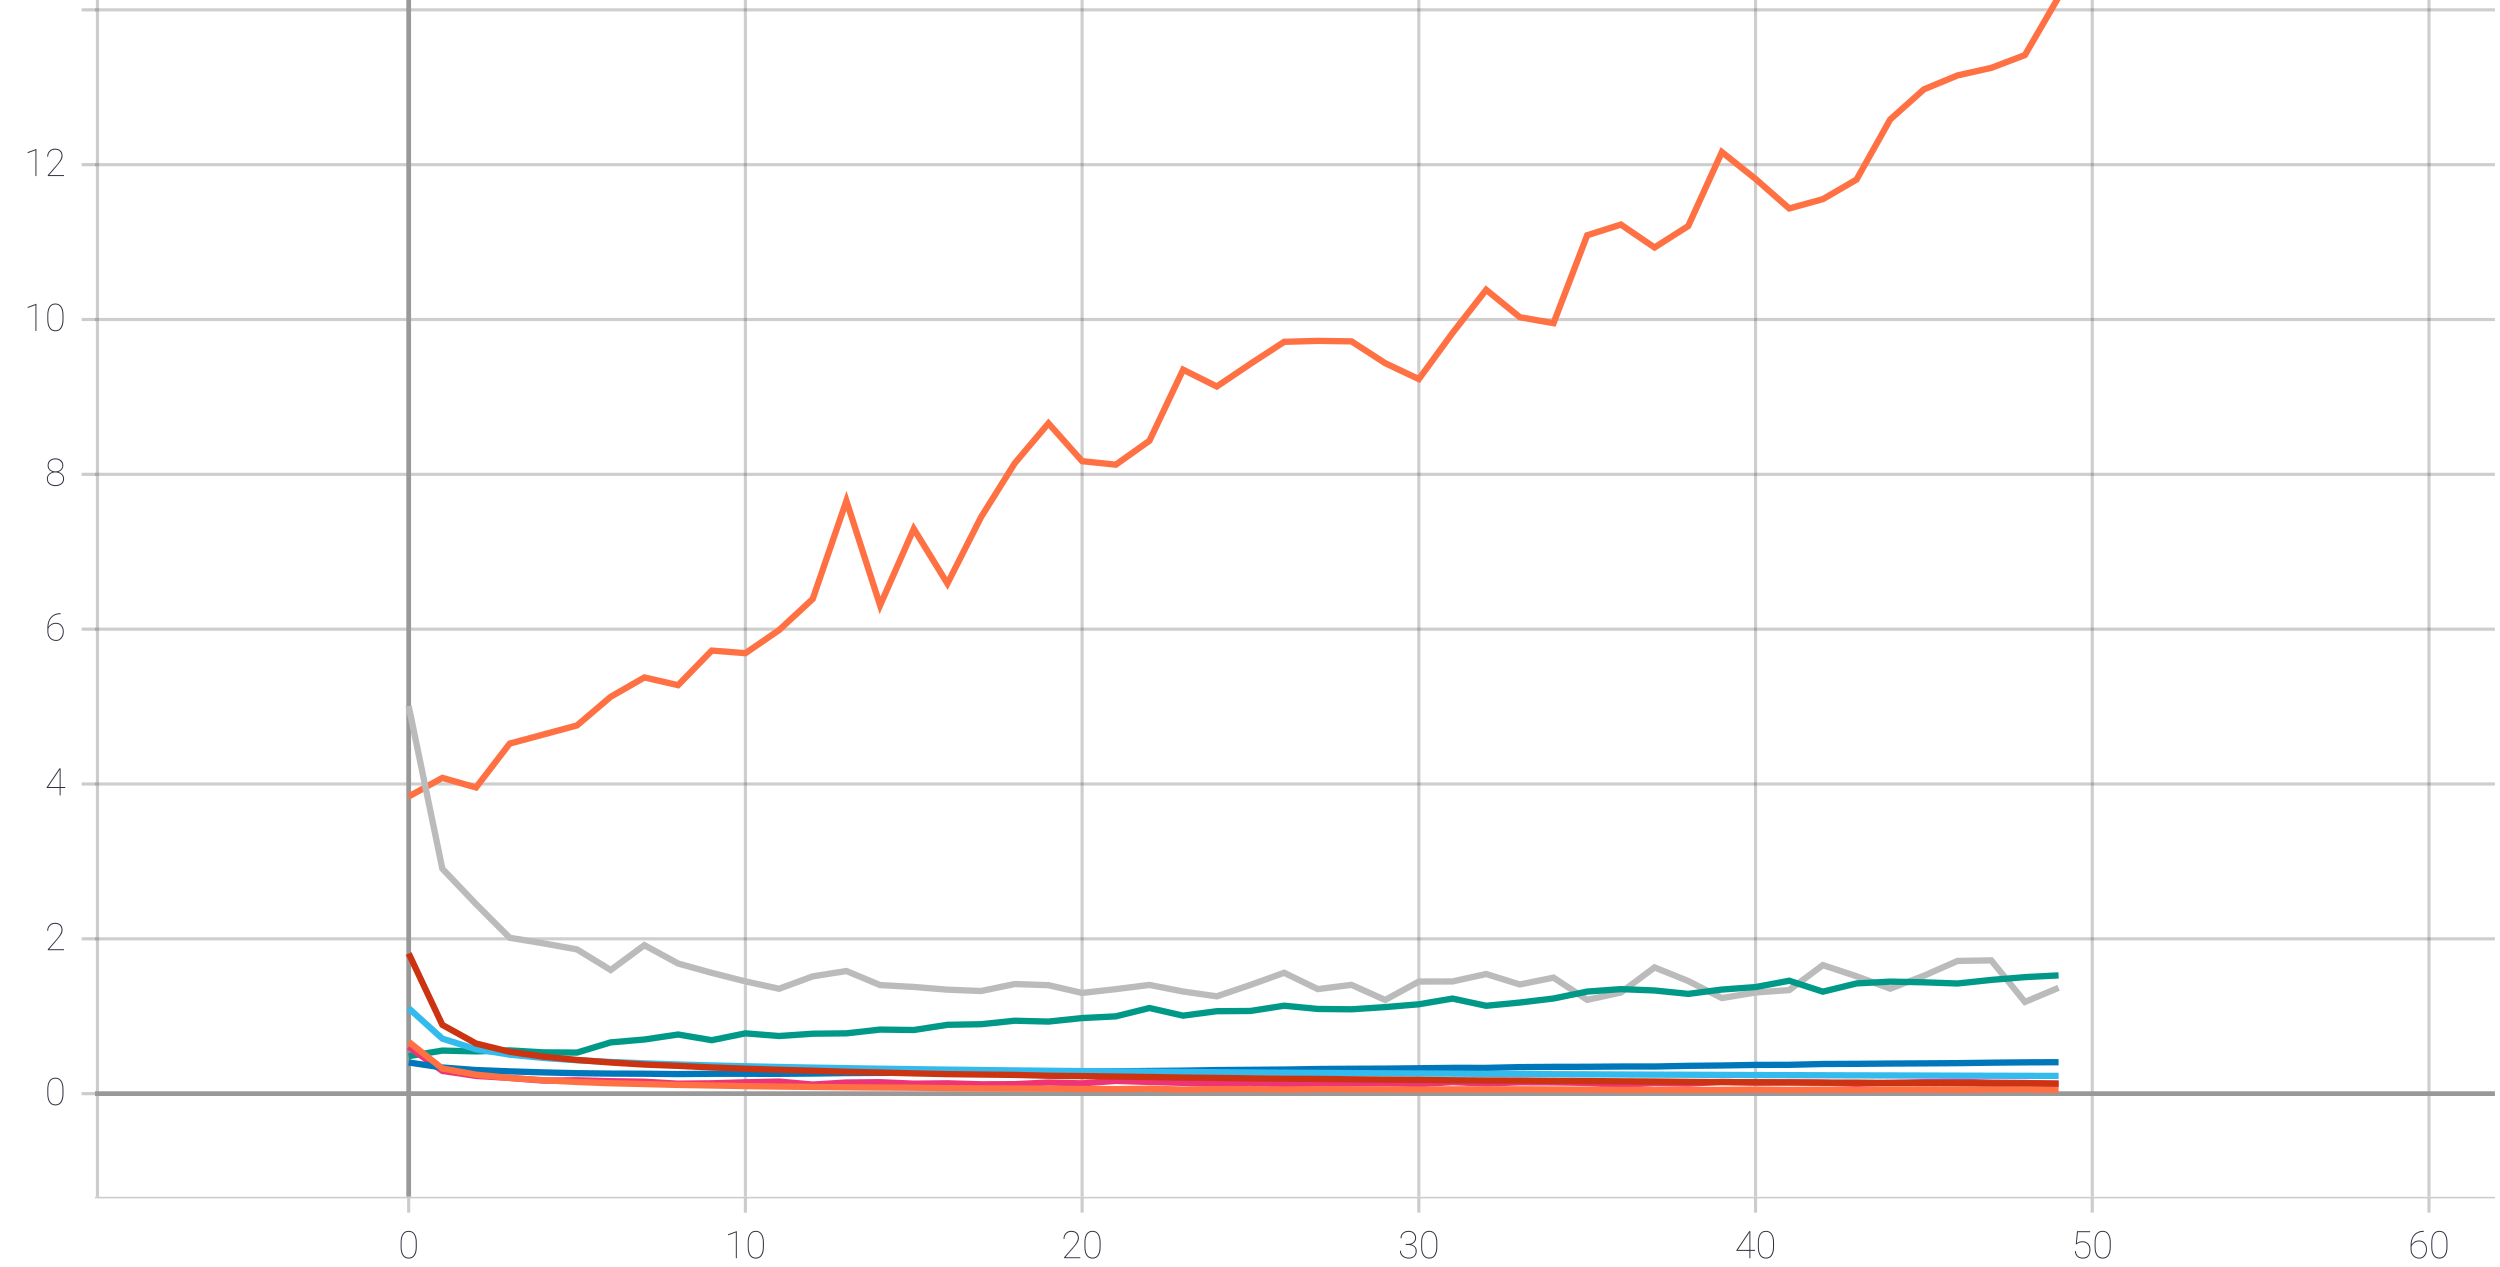
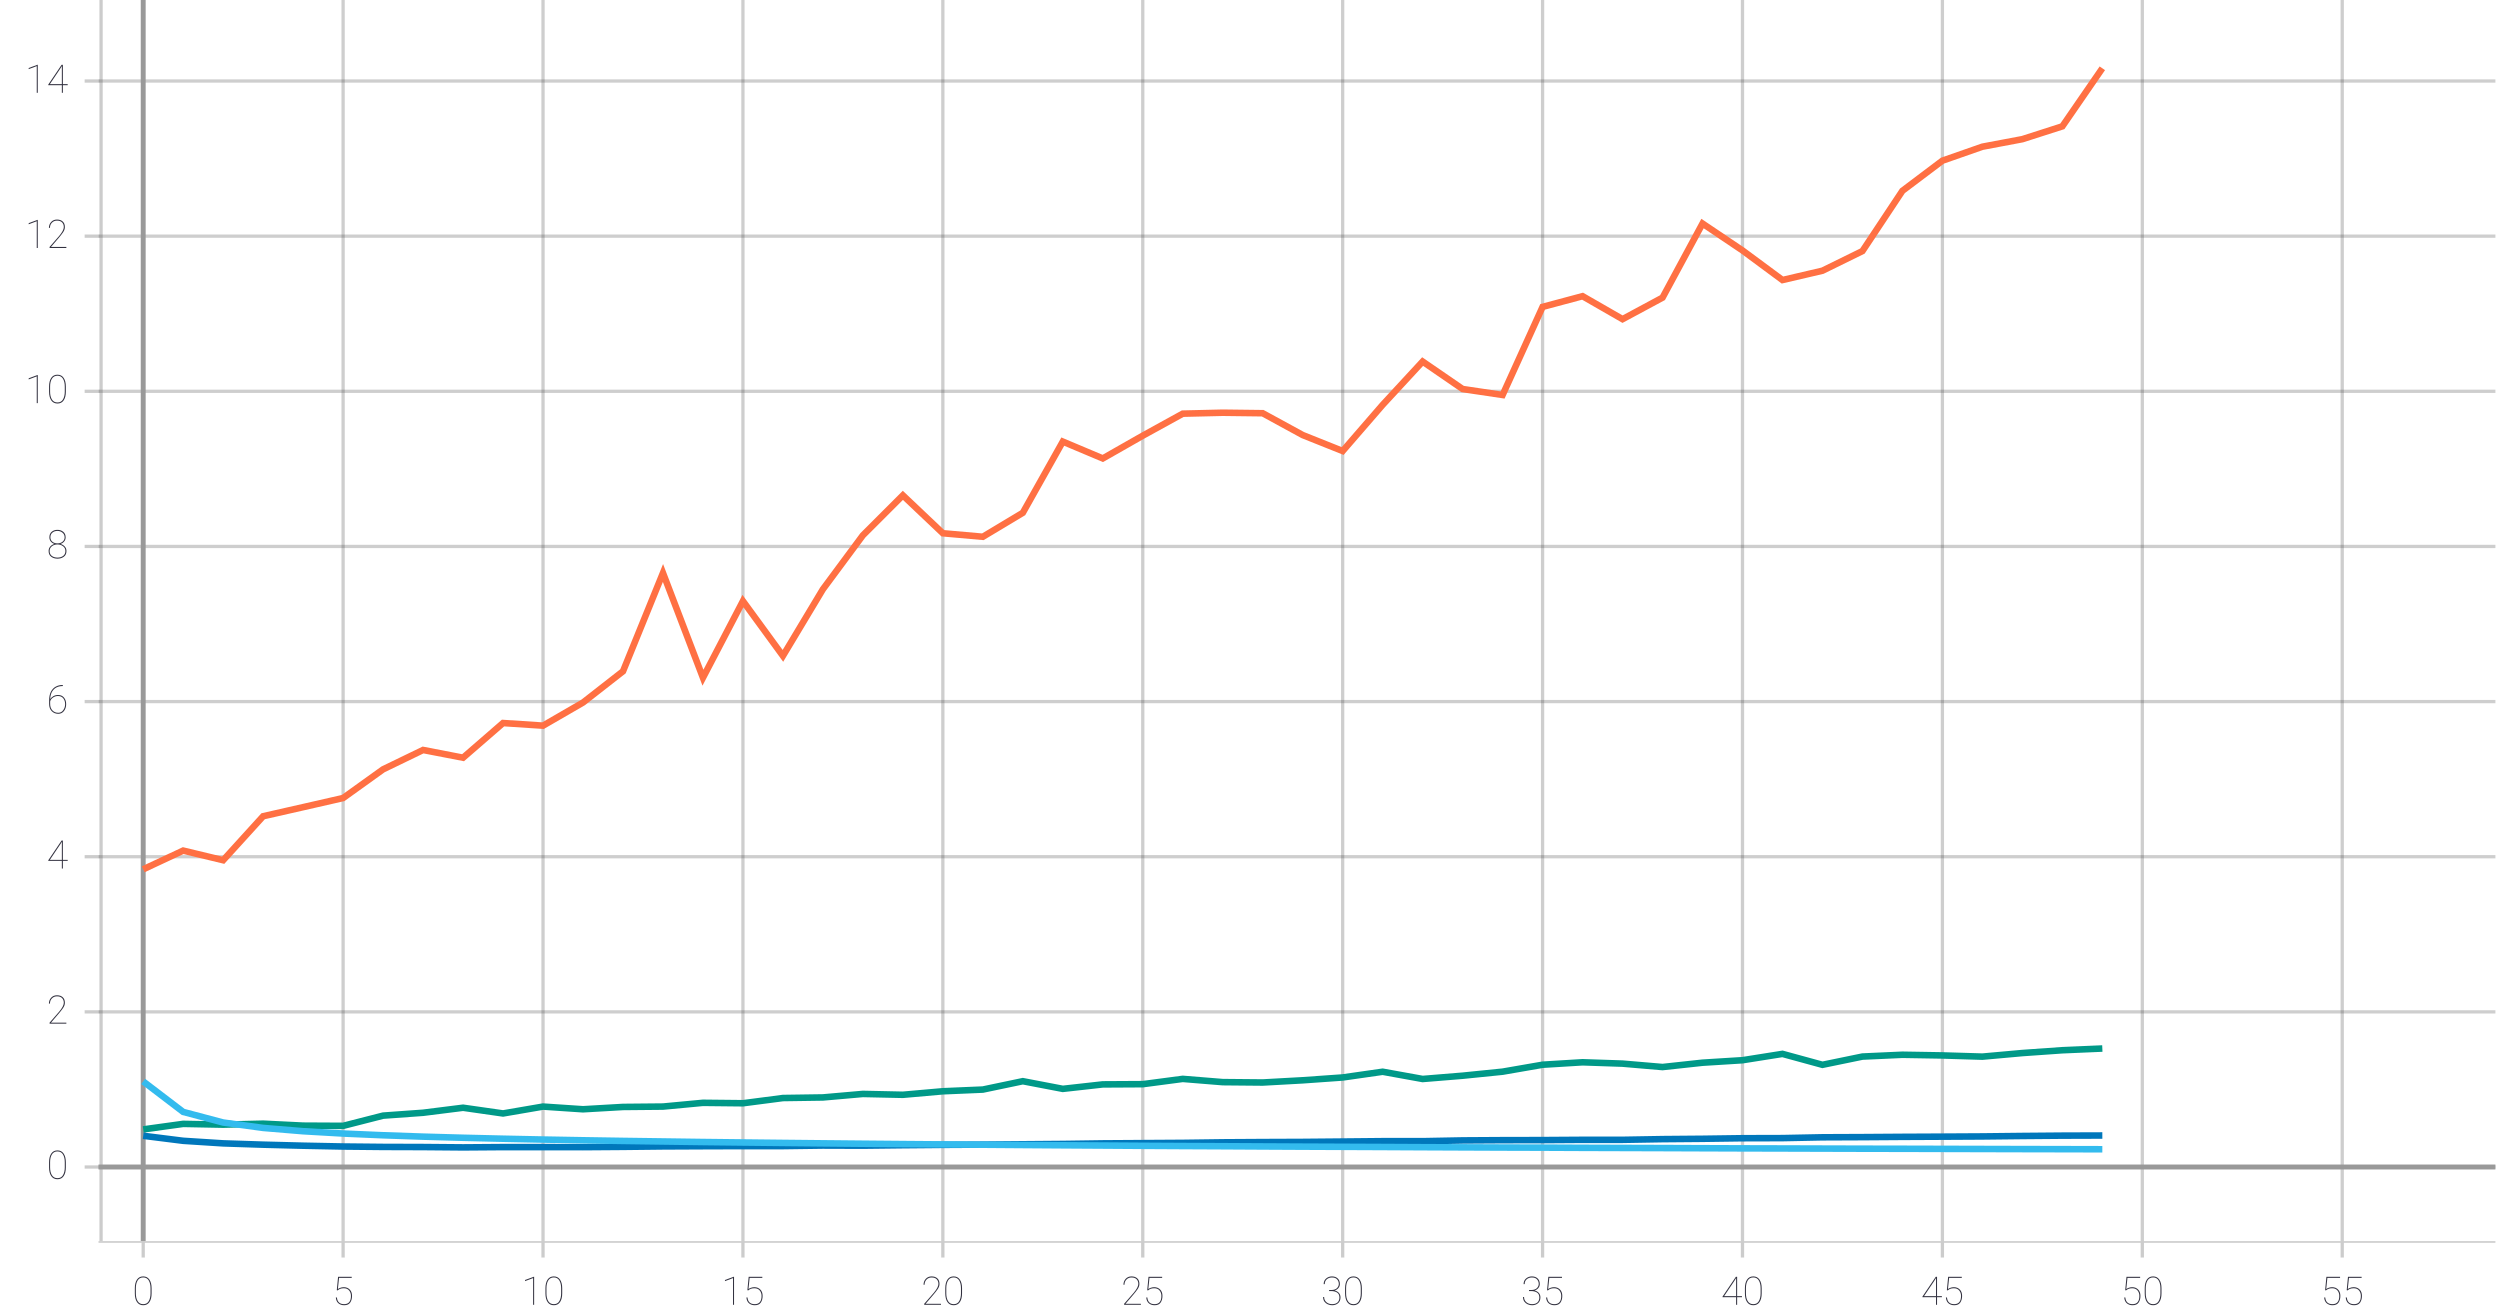
- <svg xmlns="http://www.w3.org/2000/svg" viewBox="0 0 789.6 400">
+ <svg xmlns="http://www.w3.org/2000/svg" viewBox="0 0 761.4 400">
  <g>
    <g>
      <g>
        <g>
          <g>
-             <line x1="30.781" y1="345.418" x2="25.781" y2="345.418" style="visibility: inherit;" fill="rgb(0, 0, 0)" stroke="rgb(204, 204, 204)" stroke-width="1px" />
-             <line x1="30.781" y1="296.517" x2="25.781" y2="296.517" style="visibility: inherit;" fill="rgb(0, 0, 0)" stroke="rgb(204, 204, 204)" stroke-width="1px" />
-             <line x1="30.781" y1="247.615" x2="25.781" y2="247.615" style="visibility: inherit;" fill="rgb(0, 0, 0)" stroke="rgb(204, 204, 204)" stroke-width="1px" />
-             <line x1="30.781" y1="198.714" x2="25.781" y2="198.714" style="visibility: inherit;" fill="rgb(0, 0, 0)" stroke="rgb(204, 204, 204)" stroke-width="1px" />
-             <line x1="30.781" y1="149.813" x2="25.781" y2="149.813" style="visibility: inherit;" fill="rgb(0, 0, 0)" stroke="rgb(204, 204, 204)" stroke-width="1px" />
-             <line x1="30.781" y1="100.911" x2="25.781" y2="100.911" style="visibility: inherit;" fill="rgb(0, 0, 0)" stroke="rgb(204, 204, 204)" stroke-width="1px" />
-             <line x1="30.781" y1="52.01" x2="25.781" y2="52.01" style="visibility: inherit;" fill="rgb(0, 0, 0)" stroke="rgb(204, 204, 204)" stroke-width="1px" />
-             <line x1="30.781" y1="3.109" x2="25.781" y2="3.109" style="visibility: inherit;" fill="rgb(0, 0, 0)" stroke="rgb(204, 204, 204)" stroke-width="1px" />
+             <line x1="30.781" y1="355.425" x2="25.781" y2="355.425" style="visibility: inherit;" fill="rgb(0, 0, 0)" stroke="rgb(204, 204, 204)" stroke-width="1px" />
+             <line x1="30.781" y1="308.175" x2="25.781" y2="308.175" style="visibility: inherit;" fill="rgb(0, 0, 0)" stroke="rgb(204, 204, 204)" stroke-width="1px" />
+             <line x1="30.781" y1="260.925" x2="25.781" y2="260.925" style="visibility: inherit;" fill="rgb(0, 0, 0)" stroke="rgb(204, 204, 204)" stroke-width="1px" />
+             <line x1="30.781" y1="213.675" x2="25.781" y2="213.675" style="visibility: inherit;" fill="rgb(0, 0, 0)" stroke="rgb(204, 204, 204)" stroke-width="1px" />
+             <line x1="30.781" y1="166.425" x2="25.781" y2="166.425" style="visibility: inherit;" fill="rgb(0, 0, 0)" stroke="rgb(204, 204, 204)" stroke-width="1px" />
+             <line x1="30.781" y1="119.175" x2="25.781" y2="119.175" style="visibility: inherit;" fill="rgb(0, 0, 0)" stroke="rgb(204, 204, 204)" stroke-width="1px" />
+             <line x1="30.781" y1="71.925" x2="25.781" y2="71.925" style="visibility: inherit;" fill="rgb(0, 0, 0)" stroke="rgb(204, 204, 204)" stroke-width="1px" />
+             <line x1="30.781" y1="24.675" x2="25.781" y2="24.675" style="visibility: inherit;" fill="rgb(0, 0, 0)" stroke="rgb(204, 204, 204)" stroke-width="1px" />
          </g>
          <g transform="translate(20.78125, 0)">
-             <text x="0" y="345.418" dx="0em" dy="0.3em" style="text-anchor: end; visibility: inherit; font-family: Roboto, sans-serif; font-size: 12px; font-weight: 200;" fill="rgb(50, 49, 63)" stroke="none" stroke-width="1px">0</text>
-             <text x="0" y="296.517" dx="0em" dy="0.3em" style="text-anchor: end; visibility: inherit; font-family: Roboto, sans-serif; font-size: 12px; font-weight: 200;" fill="rgb(50, 49, 63)" stroke="none" stroke-width="1px">2</text>
-             <text x="0" y="247.615" dx="0em" dy="0.3em" style="text-anchor: end; visibility: inherit; font-family: Roboto, sans-serif; font-size: 12px; font-weight: 200;" fill="rgb(50, 49, 63)" stroke="none" stroke-width="1px">4</text>
-             <text x="0" y="198.714" dx="0em" dy="0.3em" style="text-anchor: end; visibility: inherit; font-family: Roboto, sans-serif; font-size: 12px; font-weight: 200;" fill="rgb(50, 49, 63)" stroke="none" stroke-width="1px">6</text>
-             <text x="0" y="149.813" dx="0em" dy="0.3em" style="text-anchor: end; visibility: inherit; font-family: Roboto, sans-serif; font-size: 12px; font-weight: 200;" fill="rgb(50, 49, 63)" stroke="none" stroke-width="1px">8</text>
-             <text x="0" y="100.911" dx="0em" dy="0.3em" style="text-anchor: end; visibility: inherit; font-family: Roboto, sans-serif; font-size: 12px; font-weight: 200;" fill="rgb(50, 49, 63)" stroke="none" stroke-width="1px">10</text>
-             <text x="0" y="52.01" dx="0em" dy="0.3em" style="text-anchor: end; visibility: inherit; font-family: Roboto, sans-serif; font-size: 12px; font-weight: 200;" fill="rgb(50, 49, 63)" stroke="none" stroke-width="1px">12</text>
-             <text x="0" y="3.109" dx="0em" dy="0.3em" style="text-anchor: end; visibility: hidden; font-family: Roboto, sans-serif; font-size: 12px; font-weight: 200;" fill="rgb(50, 49, 63)" stroke="none" stroke-width="1px">14</text>
+             <text x="0" y="355.425" dx="0em" dy="0.3em" style="text-anchor: end; visibility: inherit; font-family: Roboto, sans-serif; font-size: 12px; font-weight: 200;" fill="rgb(50, 49, 63)" stroke="none" stroke-width="1px">0</text>
+             <text x="0" y="308.175" dx="0em" dy="0.3em" style="text-anchor: end; visibility: inherit; font-family: Roboto, sans-serif; font-size: 12px; font-weight: 200;" fill="rgb(50, 49, 63)" stroke="none" stroke-width="1px">2</text>
+             <text x="0" y="260.925" dx="0em" dy="0.3em" style="text-anchor: end; visibility: inherit; font-family: Roboto, sans-serif; font-size: 12px; font-weight: 200;" fill="rgb(50, 49, 63)" stroke="none" stroke-width="1px">4</text>
+             <text x="0" y="213.675" dx="0em" dy="0.3em" style="text-anchor: end; visibility: inherit; font-family: Roboto, sans-serif; font-size: 12px; font-weight: 200;" fill="rgb(50, 49, 63)" stroke="none" stroke-width="1px">6</text>
+             <text x="0" y="166.425" dx="0em" dy="0.3em" style="text-anchor: end; visibility: inherit; font-family: Roboto, sans-serif; font-size: 12px; font-weight: 200;" fill="rgb(50, 49, 63)" stroke="none" stroke-width="1px">8</text>
+             <text x="0" y="119.175" dx="0em" dy="0.3em" style="text-anchor: end; visibility: inherit; font-family: Roboto, sans-serif; font-size: 12px; font-weight: 200;" fill="rgb(50, 49, 63)" stroke="none" stroke-width="1px">10</text>
+             <text x="0" y="71.925" dx="0em" dy="0.3em" style="text-anchor: end; visibility: inherit; font-family: Roboto, sans-serif; font-size: 12px; font-weight: 200;" fill="rgb(50, 49, 63)" stroke="none" stroke-width="1px">12</text>
+             <text x="0" y="24.675" dx="0em" dy="0.3em" style="text-anchor: end; visibility: inherit; font-family: Roboto, sans-serif; font-size: 12px; font-weight: 200;" fill="rgb(50, 49, 63)" stroke="none" stroke-width="1px">14</text>
          </g>
          <line x1="30.781" y1="0" x2="30.781" y2="378" fill="rgb(0, 0, 0)" stroke="rgb(204, 204, 204)" stroke-width="1px" />
        </g>
      </g>
      <g transform="translate(30, 0)" clip-path="url(#clip_0)">
        <clipPath id="clip_0">
-           <rect width="758" height="378" />
+           <rect width="730" height="378" />
        </clipPath>
        <g>
          <g>
            <g>
-               <line x1="99.077" y1="0" x2="99.077" y2="378" fill="rgb(0, 0, 0)" stroke="rgb(60, 60, 60)" stroke-width="1px" opacity="0.25" />
-               <line x1="205.425" y1="0" x2="205.425" y2="378" fill="rgb(0, 0, 0)" stroke="rgb(60, 60, 60)" stroke-width="1px" opacity="0.25" />
-               <line x1="311.773" y1="0" x2="311.773" y2="378" fill="rgb(0, 0, 0)" stroke="rgb(60, 60, 60)" stroke-width="1px" opacity="0.25" />
-               <line x1="418.121" y1="0" x2="418.121" y2="378" fill="rgb(0, 0, 0)" stroke="rgb(60, 60, 60)" stroke-width="1px" opacity="0.25" />
-               <line x1="524.469" y1="0" x2="524.469" y2="378" fill="rgb(0, 0, 0)" stroke="rgb(60, 60, 60)" stroke-width="1px" opacity="0.25" />
-               <line x1="630.817" y1="0" x2="630.817" y2="378" fill="rgb(0, 0, 0)" stroke="rgb(60, 60, 60)" stroke-width="1px" opacity="0.25" />
-               <line x1="737.165" y1="0" x2="737.165" y2="378" fill="rgb(0, 0, 0)" stroke="rgb(60, 60, 60)" stroke-width="1px" opacity="0.25" />
+               <line x1="13.614" y1="0" x2="13.614" y2="378" fill="rgb(0, 0, 0)" stroke="rgb(60, 60, 60)" stroke-width="1px" opacity="0.25" />
+               <line x1="74.499" y1="0" x2="74.499" y2="378" fill="rgb(0, 0, 0)" stroke="rgb(60, 60, 60)" stroke-width="1px" opacity="0.25" />
+               <line x1="135.384" y1="0" x2="135.384" y2="378" fill="rgb(0, 0, 0)" stroke="rgb(60, 60, 60)" stroke-width="1px" opacity="0.25" />
+               <line x1="196.269" y1="0" x2="196.269" y2="378" fill="rgb(0, 0, 0)" stroke="rgb(60, 60, 60)" stroke-width="1px" opacity="0.25" />
+               <line x1="257.154" y1="0" x2="257.154" y2="378" fill="rgb(0, 0, 0)" stroke="rgb(60, 60, 60)" stroke-width="1px" opacity="0.25" />
+               <line x1="318.039" y1="0" x2="318.039" y2="378" fill="rgb(0, 0, 0)" stroke="rgb(60, 60, 60)" stroke-width="1px" opacity="0.25" />
+               <line x1="378.924" y1="0" x2="378.924" y2="378" fill="rgb(0, 0, 0)" stroke="rgb(60, 60, 60)" stroke-width="1px" opacity="0.25" />
+               <line x1="439.809" y1="0" x2="439.809" y2="378" fill="rgb(0, 0, 0)" stroke="rgb(60, 60, 60)" stroke-width="1px" opacity="0.25" />
+               <line x1="500.694" y1="0" x2="500.694" y2="378" fill="rgb(0, 0, 0)" stroke="rgb(60, 60, 60)" stroke-width="1px" opacity="0.25" />
+               <line x1="561.578" y1="0" x2="561.578" y2="378" fill="rgb(0, 0, 0)" stroke="rgb(60, 60, 60)" stroke-width="1px" opacity="0.25" />
+               <line x1="622.463" y1="0" x2="622.463" y2="378" fill="rgb(0, 0, 0)" stroke="rgb(60, 60, 60)" stroke-width="1px" opacity="0.25" />
+               <line x1="683.348" y1="0" x2="683.348" y2="378" fill="rgb(0, 0, 0)" stroke="rgb(60, 60, 60)" stroke-width="1px" opacity="0.25" />
            </g>
            <g>
-               <line x1="0" y1="345.418" x2="758.819" y2="345.418" fill="rgb(0, 0, 0)" stroke="rgb(60, 60, 60)" stroke-width="1px" opacity="0.25" />
-               <line x1="0" y1="296.517" x2="758.819" y2="296.517" fill="rgb(0, 0, 0)" stroke="rgb(60, 60, 60)" stroke-width="1px" opacity="0.25" />
-               <line x1="0" y1="247.615" x2="758.819" y2="247.615" fill="rgb(0, 0, 0)" stroke="rgb(60, 60, 60)" stroke-width="1px" opacity="0.25" />
-               <line x1="0" y1="198.714" x2="758.819" y2="198.714" fill="rgb(0, 0, 0)" stroke="rgb(60, 60, 60)" stroke-width="1px" opacity="0.25" />
-               <line x1="0" y1="149.813" x2="758.819" y2="149.813" fill="rgb(0, 0, 0)" stroke="rgb(60, 60, 60)" stroke-width="1px" opacity="0.25" />
-               <line x1="0" y1="100.911" x2="758.819" y2="100.911" fill="rgb(0, 0, 0)" stroke="rgb(60, 60, 60)" stroke-width="1px" opacity="0.25" />
-               <line x1="0" y1="52.01" x2="758.819" y2="52.01" fill="rgb(0, 0, 0)" stroke="rgb(60, 60, 60)" stroke-width="1px" opacity="0.25" />
-               <line x1="0" y1="3.109" x2="758.819" y2="3.109" fill="rgb(0, 0, 0)" stroke="rgb(60, 60, 60)" stroke-width="1px" opacity="0.25" />
+               <line x1="0" y1="355.425" x2="730.619" y2="355.425" fill="rgb(0, 0, 0)" stroke="rgb(60, 60, 60)" stroke-width="1px" opacity="0.25" />
+               <line x1="0" y1="308.175" x2="730.619" y2="308.175" fill="rgb(0, 0, 0)" stroke="rgb(60, 60, 60)" stroke-width="1px" opacity="0.25" />
+               <line x1="0" y1="260.925" x2="730.619" y2="260.925" fill="rgb(0, 0, 0)" stroke="rgb(60, 60, 60)" stroke-width="1px" opacity="0.25" />
+               <line x1="0" y1="213.675" x2="730.619" y2="213.675" fill="rgb(0, 0, 0)" stroke="rgb(60, 60, 60)" stroke-width="1px" opacity="0.25" />
+               <line x1="0" y1="166.425" x2="730.619" y2="166.425" fill="rgb(0, 0, 0)" stroke="rgb(60, 60, 60)" stroke-width="1px" opacity="0.25" />
+               <line x1="0" y1="119.175" x2="730.619" y2="119.175" fill="rgb(0, 0, 0)" stroke="rgb(60, 60, 60)" stroke-width="1px" opacity="0.25" />
+               <line x1="0" y1="71.925" x2="730.619" y2="71.925" fill="rgb(0, 0, 0)" stroke="rgb(60, 60, 60)" stroke-width="1px" opacity="0.25" />
+               <line x1="0" y1="24.675" x2="730.619" y2="24.675" fill="rgb(0, 0, 0)" stroke="rgb(60, 60, 60)" stroke-width="1px" opacity="0.25" />
            </g>
          </g>
        </g>
        <g>
          <g>
-             <line x1="0" y1="345.418" x2="758.819" y2="345.418" fill="rgb(0, 0, 0)" stroke="rgb(153, 153, 153)" stroke-width="1.5px" />
+             <line x1="0" y1="355.425" x2="730.619" y2="355.425" fill="rgb(0, 0, 0)" stroke="rgb(153, 153, 153)" stroke-width="1.5px" />
          </g>
        </g>
        <g>
          <g>
-             <line x1="99.077" y1="0" x2="99.077" y2="378" fill="rgb(0, 0, 0)" stroke="rgb(153, 153, 153)" stroke-width="1.5px" />
+             <line x1="13.614" y1="0" x2="13.614" y2="378" fill="rgb(0, 0, 0)" stroke="rgb(153, 153, 153)" stroke-width="1.5px" />
          </g>
        </g>
        <g>
          <g>
            <g>
              <g>
                <g>
-                   <path stroke="rgb(255, 112, 67)" stroke-width="2px" d="M99.077,251.574L109.711,245.684L120.346,248.719L130.981,234.853L141.616,231.991L152.251,229.113L162.885,220.068L173.52,213.967L184.155,216.406L194.79,205.476L205.425,206.301L216.059,199.009L226.694,189.167L237.329,158.177L247.964,191.185L258.599,167.034L269.233,184.302L279.868,163.304L290.503,146.3L301.138,133.702L311.773,145.654L322.407,146.765L333.042,139.207L343.677,116.765L354.312,122.075L364.947,114.901L375.581,107.962L386.216,107.663L396.851,107.82L407.486,114.7L418.121,119.736L428.755,105.18L439.39,91.535L450.025,100.189L460.66,102.075L471.295,74.304L481.929,70.928L492.564,78.171L503.199,71.389L513.834,48.034L524.469,56.513L535.103,65.839L545.738,62.9L556.373,56.707L567.008,37.72L577.643,28.22L588.277,23.814L598.912,21.438L609.547,17.395L620.182,-0.9" style="fill: none;" fill="none" />
+                   <path stroke="rgb(255, 112, 67)" stroke-width="2px" d="M13.614,264.75L25.791,259.059L37.968,261.991L50.145,248.594L62.322,245.828L74.499,243.047L86.676,234.308L98.853,228.413L111.03,230.77L123.207,220.209L135.384,221.006L147.561,213.96L159.738,204.45L171.915,174.506L184.092,206.4L196.269,183.064L208.446,199.749L220.623,179.46L232.8,163.031L244.977,150.858L257.154,162.407L269.331,163.481L281.508,156.177L293.685,134.493L305.862,139.624L318.039,132.692L330.216,125.988L342.393,125.698L354.57,125.851L366.747,132.498L378.924,137.364L391.101,123.3L403.278,110.115L415.455,118.477L427.632,120.299L439.809,93.466L451.986,90.204L464.163,97.202L476.34,90.65L488.517,68.083L500.694,76.276L512.871,85.286L525.048,82.447L537.225,76.463L549.401,58.118L561.578,48.938L573.755,44.681L585.932,42.385L598.109,38.478L610.286,20.802" style="fill: none;" fill="none" />
                </g>
                <g>
-                   <path stroke="rgb(187, 187, 187)" stroke-width="2px" d="M99.077,222.993L109.711,274.38L120.346,285.542L130.981,296.188L141.616,297.941L152.251,299.867L162.885,306.371L173.52,298.523L184.155,304.316L194.79,307.263L205.425,309.96L216.059,312.287L226.694,308.375L237.329,306.689L247.964,311.123L258.599,311.715L269.233,312.578L279.868,312.998L290.503,310.799L301.138,311.154L311.773,313.611L322.407,312.411L333.042,311.08L343.677,313.163L354.312,314.681L364.947,311.073L375.581,307.239L386.216,312.398L396.851,311.06L407.486,315.827L418.121,310.014L428.755,309.979L439.39,307.633L450.025,310.933L460.66,308.777L471.295,315.787L481.929,313.489L492.564,305.545L503.199,309.841L513.834,315.23L524.469,313.459L535.103,312.713L545.738,304.821L556.373,308.342L567.008,312.252L577.643,308.177L588.277,303.497L598.912,303.322L609.547,316.458L620.182,311.988" style="fill: none;" fill="none" />
+                   <path stroke="rgb(0, 153, 136)" stroke-width="2px" d="M13.614,343.969L25.791,342.287L37.968,342.524L50.145,342.227L62.322,342.826L74.499,342.891L86.676,339.778L98.853,338.903L111.03,337.372L123.207,339.114L135.384,337.021L147.561,337.839L159.738,337.134L171.915,337.018L184.092,335.875L196.269,336.006L208.446,334.416L220.623,334.237L232.8,333.169L244.977,333.43L257.154,332.358L269.331,331.839L281.508,329.289L293.685,331.624L305.862,330.264L318.039,330.194L330.216,328.586L342.393,329.574L354.57,329.689L366.747,329.014L378.924,328.154L391.101,326.409L403.278,328.614L415.455,327.62L427.632,326.388L439.809,324.274L451.986,323.528L464.163,323.939L476.34,324.977L488.517,323.658L500.694,322.899L512.871,320.969L525.048,324.301L537.225,321.789L549.401,321.237L561.578,321.444L573.755,321.81L585.932,320.717L598.109,319.862L610.286,319.337" style="fill: none;" fill="none" />
                </g>
                <g>
-                   <path stroke="rgb(0, 153, 136)" stroke-width="2px" d="M99.077,333.562L109.711,331.821L120.346,332.066L130.981,331.759L141.616,332.379L152.251,332.446L162.885,329.224L173.52,328.319L184.155,326.734L194.79,328.537L205.425,326.371L216.059,327.217L226.694,326.488L237.329,326.367L247.964,325.185L258.599,325.321L269.233,323.675L279.868,323.489L290.503,322.384L301.138,322.655L311.773,321.545L322.407,321.008L333.042,318.369L343.677,320.785L354.312,319.378L364.947,319.305L375.581,317.642L386.216,318.664L396.851,318.783L407.486,318.084L418.121,317.194L428.755,315.388L439.39,317.67L450.025,316.641L460.66,315.366L471.295,313.179L481.929,312.407L492.564,312.832L503.199,313.907L513.834,312.541L524.469,311.755L535.103,309.758L545.738,313.206L556.373,310.607L567.008,310.035L577.643,310.25L588.277,310.628L598.912,309.497L609.547,308.612L620.182,308.069" style="fill: none;" fill="none" />
+                   <path stroke="rgb(0, 119, 187)" stroke-width="2px" d="M13.614,345.914L25.791,347.443L37.968,348.224L50.145,348.623L62.322,348.936L74.499,349.183L86.676,349.306L98.853,349.345L111.03,349.451L123.207,349.359L135.384,349.363L147.561,349.375L159.738,349.286L171.915,349.149L184.092,349.091L196.269,349.051L208.446,349.055L220.623,348.887L232.8,348.927L244.977,348.784L257.154,348.676L269.331,348.61L281.508,348.502L293.685,348.405L305.862,348.229L318.039,348.15L330.216,348.073L342.393,347.907L354.57,347.831L366.747,347.784L378.924,347.674L391.101,347.555L403.278,347.559L415.455,347.325L427.632,347.25L439.809,347.227L451.986,347.146L464.163,347.145L476.34,346.934L488.517,346.83L500.694,346.657L512.871,346.624L525.048,346.375L537.225,346.324L549.401,346.24L561.578,346.183L573.755,346.114L585.932,345.975L598.109,345.872L610.286,345.832" style="fill: none;" fill="none" />
                </g>
                <g>
-                   <path stroke="rgb(238, 51, 119)" stroke-width="2px" d="M99.077,330.653L109.711,338.231L120.346,339.817L130.981,340.456L141.616,341.297L152.251,341.199L162.885,341.481L173.52,341.645L184.155,342.268L194.79,342.154L205.425,341.833L216.059,341.606L226.694,342.549L237.329,341.901L247.964,341.802L258.599,342.265L269.233,342.153L279.868,342.465L290.503,342.423L301.138,341.906L311.773,342.171L322.407,341.394L333.042,341.724L343.677,342.017L354.312,342.302L364.947,341.97L375.581,342.511L386.216,342.202L396.851,342.135L407.486,342.067L418.121,342.427L428.755,341.777L439.39,342.227L450.025,341.834L460.66,341.87L471.295,342.025L481.929,342.715L492.564,342.04L503.199,342.257L513.834,341.714L524.469,341.942L535.103,341.867L545.738,341.938L556.373,342.33L567.008,342.023L577.643,341.79L588.277,341.649L598.912,341.945L609.547,342.041L620.182,342.275" style="fill: none;" fill="none" />
-                 </g>
-                 <g>
-                   <path stroke="rgb(0, 119, 187)" stroke-width="2px" d="M99.077,335.574L109.711,337.157L120.346,337.966L130.981,338.378L141.616,338.703L152.251,338.958L162.885,339.085L173.52,339.125L184.155,339.235L194.79,339.141L205.425,339.144L216.059,339.157L226.694,339.065L237.329,338.923L247.964,338.863L258.599,338.822L269.233,338.826L279.868,338.652L290.503,338.693L301.138,338.546L311.773,338.433L322.407,338.365L333.042,338.253L343.677,338.153L354.312,337.971L364.947,337.889L375.581,337.809L386.216,337.638L396.851,337.558L407.486,337.51L418.121,337.396L428.755,337.274L439.39,337.277L450.025,337.036L460.66,336.957L471.295,336.934L481.929,336.85L492.564,336.849L503.199,336.631L513.834,336.523L524.469,336.343L535.103,336.31L545.738,336.052L556.373,335.999L567.008,335.912L577.643,335.853L588.277,335.782L598.912,335.638L609.547,335.532L620.182,335.49" style="fill: none;" fill="none" />
-                 </g>
-                 <g>
-                   <path stroke="rgb(255, 112, 67)" stroke-width="2px" d="M99.077,329.062L109.711,337.487L120.346,339.429L130.981,340.468L141.616,341.171L152.251,341.731L162.885,342.137L173.52,342.389L184.155,342.66L194.79,342.841L205.425,343.04L216.059,343.187L226.694,343.297L237.329,343.408L247.964,343.489L258.599,343.534L269.233,343.685L279.868,343.757L290.503,343.79L301.138,343.843L311.773,343.931L322.407,343.988L333.042,343.856L343.677,344.133L354.312,343.975L364.947,343.993L375.581,344.099L386.216,343.981L396.851,344.033L407.486,344.055L418.121,344.122L428.755,344.067L439.39,344.086L450.025,344.055L460.66,344.109L471.295,344.134L481.929,344.222L492.564,344.183L503.199,344.232L513.834,344.224L524.469,344.138L535.103,344.234L545.738,344.155L556.373,344.193L567.008,344.11L577.643,344.13L588.277,344.208L598.912,344.095L609.547,344.069L620.182,344.244" style="fill: none;" fill="none" />
-                 </g>
-                 <g>
-                   <path stroke="rgb(51, 187, 238)" stroke-width="2px" d="M99.077,318.444L109.711,328.054L120.346,331.394L130.981,333.096L141.616,334.141L152.251,334.866L162.885,335.413L173.52,335.848L184.155,336.2L194.79,336.5L205.425,336.764L216.059,336.991L226.694,337.192L237.329,337.368L247.964,337.541L258.599,337.687L269.233,337.826L279.868,337.959L290.503,338.08L301.138,338.193L311.773,338.294L322.407,338.39L333.042,338.485L343.677,338.573L354.312,338.653L364.947,338.738L375.581,338.806L386.216,338.866L396.851,338.938L407.486,339L418.121,339.054L428.755,339.108L439.39,339.173L450.025,339.226L460.66,339.279L471.295,339.316L481.929,339.374L492.564,339.412L503.199,339.45L513.834,339.498L524.469,339.542L535.103,339.573L545.738,339.61L556.373,339.646L567.008,339.669L577.643,339.701L588.277,339.736L598.912,339.767L609.547,339.794L620.182,339.823" style="fill: none;" fill="none" />
-                 </g>
-                 <g>
-                   <path stroke="rgb(204, 51, 17)" stroke-width="2px" d="M99.077,301.153L109.711,323.702L120.346,329.588L130.981,332.194L141.616,333.745L152.251,334.776L162.885,335.577L173.52,336.23L184.155,336.644L194.79,337.145L205.425,337.529L216.059,337.887L226.694,338.18L237.329,338.502L247.964,338.746L258.599,339.013L269.233,339.258L279.868,339.381L290.503,339.5L301.138,339.766L311.773,339.872L322.407,340.022L333.042,340.157L343.677,340.34L354.312,340.453L364.947,340.579L375.581,340.7L386.216,340.763L396.851,340.883L407.486,340.993L418.121,341.046L428.755,341.185L439.39,341.257L450.025,341.287L460.66,341.399L471.295,341.438L481.929,341.529L492.564,341.582L503.199,341.698L513.834,341.767L524.469,341.811L535.103,341.86L545.738,341.954L556.373,341.942L567.008,342.036L577.643,342.084L588.277,342.143L598.912,342.171L609.547,342.157L620.182,342.269" style="fill: none;" fill="none" />
+                   <path stroke="rgb(51, 187, 238)" stroke-width="2px" d="M13.614,329.362L25.791,338.647L37.968,341.875L50.145,343.519L62.322,344.529L74.499,345.229L86.676,345.757L98.853,346.178L111.03,346.518L123.207,346.808L135.384,347.063L147.561,347.283L159.738,347.477L171.915,347.646L184.092,347.814L196.269,347.955L208.446,348.089L220.623,348.217L232.8,348.335L244.977,348.444L257.154,348.542L269.331,348.634L281.508,348.726L293.685,348.811L305.862,348.888L318.039,348.97L330.216,349.036L342.393,349.094L354.57,349.163L366.747,349.224L378.924,349.276L391.101,349.328L403.278,349.39L415.455,349.442L427.632,349.493L439.809,349.529L451.986,349.584L464.163,349.622L476.34,349.659L488.517,349.704L500.694,349.747L512.871,349.777L525.048,349.813L537.225,349.848L549.401,349.87L561.578,349.901L573.755,349.934L585.932,349.965L598.109,349.99L610.286,350.019" style="fill: none;" fill="none" />
                </g>
              </g>
            </g>
          </g>
        </g>
      </g>
      <g transform="translate(30, 378)" clip-path="url(#clip_1)">
        <clipPath id="clip_1">
-           <rect width="758" height="22" />
+           <rect width="730" height="22" />
        </clipPath>
        <g>
          <g>
-             <line x1="99.077" y1="0" x2="99.077" y2="5" style="visibility: inherit;" fill="rgb(0, 0, 0)" stroke="rgb(204, 204, 204)" stroke-width="1px" />
-             <line x1="205.425" y1="0" x2="205.425" y2="5" style="visibility: inherit;" fill="rgb(0, 0, 0)" stroke="rgb(204, 204, 204)" stroke-width="1px" />
-             <line x1="311.773" y1="0" x2="311.773" y2="5" style="visibility: inherit;" fill="rgb(0, 0, 0)" stroke="rgb(204, 204, 204)" stroke-width="1px" />
-             <line x1="418.121" y1="0" x2="418.121" y2="5" style="visibility: inherit;" fill="rgb(0, 0, 0)" stroke="rgb(204, 204, 204)" stroke-width="1px" />
-             <line x1="524.469" y1="0" x2="524.469" y2="5" style="visibility: inherit;" fill="rgb(0, 0, 0)" stroke="rgb(204, 204, 204)" stroke-width="1px" />
-             <line x1="630.817" y1="0" x2="630.817" y2="5" style="visibility: inherit;" fill="rgb(0, 0, 0)" stroke="rgb(204, 204, 204)" stroke-width="1px" />
-             <line x1="737.165" y1="0" x2="737.165" y2="5" style="visibility: inherit;" fill="rgb(0, 0, 0)" stroke="rgb(204, 204, 204)" stroke-width="1px" />
+             <line x1="13.614" y1="0" x2="13.614" y2="5" style="visibility: inherit;" fill="rgb(0, 0, 0)" stroke="rgb(204, 204, 204)" stroke-width="1px" />
+             <line x1="74.499" y1="0" x2="74.499" y2="5" style="visibility: inherit;" fill="rgb(0, 0, 0)" stroke="rgb(204, 204, 204)" stroke-width="1px" />
+             <line x1="135.384" y1="0" x2="135.384" y2="5" style="visibility: inherit;" fill="rgb(0, 0, 0)" stroke="rgb(204, 204, 204)" stroke-width="1px" />
+             <line x1="196.269" y1="0" x2="196.269" y2="5" style="visibility: inherit;" fill="rgb(0, 0, 0)" stroke="rgb(204, 204, 204)" stroke-width="1px" />
+             <line x1="257.154" y1="0" x2="257.154" y2="5" style="visibility: inherit;" fill="rgb(0, 0, 0)" stroke="rgb(204, 204, 204)" stroke-width="1px" />
+             <line x1="318.039" y1="0" x2="318.039" y2="5" style="visibility: inherit;" fill="rgb(0, 0, 0)" stroke="rgb(204, 204, 204)" stroke-width="1px" />
+             <line x1="378.924" y1="0" x2="378.924" y2="5" style="visibility: inherit;" fill="rgb(0, 0, 0)" stroke="rgb(204, 204, 204)" stroke-width="1px" />
+             <line x1="439.809" y1="0" x2="439.809" y2="5" style="visibility: inherit;" fill="rgb(0, 0, 0)" stroke="rgb(204, 204, 204)" stroke-width="1px" />
+             <line x1="500.694" y1="0" x2="500.694" y2="5" style="visibility: inherit;" fill="rgb(0, 0, 0)" stroke="rgb(204, 204, 204)" stroke-width="1px" />
+             <line x1="561.578" y1="0" x2="561.578" y2="5" style="visibility: inherit;" fill="rgb(0, 0, 0)" stroke="rgb(204, 204, 204)" stroke-width="1px" />
+             <line x1="622.463" y1="0" x2="622.463" y2="5" style="visibility: inherit;" fill="rgb(0, 0, 0)" stroke="rgb(204, 204, 204)" stroke-width="1px" />
+             <line x1="683.348" y1="0" x2="683.348" y2="5" style="visibility: inherit;" fill="rgb(0, 0, 0)" stroke="rgb(204, 204, 204)" stroke-width="1px" />
          </g>
          <g transform="translate(0, 8)">
-             <text x="99.077" y="0" dx="0em" dy="0.95em" style="text-anchor: middle; visibility: inherit; font-family: Roboto, sans-serif; font-size: 12px; font-weight: 200;" fill="rgb(50, 49, 63)" stroke="none" stroke-width="1px">0</text>
-             <text x="205.425" y="0" dx="0em" dy="0.95em" style="text-anchor: middle; visibility: inherit; font-family: Roboto, sans-serif; font-size: 12px; font-weight: 200;" fill="rgb(50, 49, 63)" stroke="none" stroke-width="1px">10</text>
-             <text x="311.773" y="0" dx="0em" dy="0.95em" style="text-anchor: middle; visibility: inherit; font-family: Roboto, sans-serif; font-size: 12px; font-weight: 200;" fill="rgb(50, 49, 63)" stroke="none" stroke-width="1px">20</text>
-             <text x="418.121" y="0" dx="0em" dy="0.95em" style="text-anchor: middle; visibility: inherit; font-family: Roboto, sans-serif; font-size: 12px; font-weight: 200;" fill="rgb(50, 49, 63)" stroke="none" stroke-width="1px">30</text>
-             <text x="524.469" y="0" dx="0em" dy="0.95em" style="text-anchor: middle; visibility: inherit; font-family: Roboto, sans-serif; font-size: 12px; font-weight: 200;" fill="rgb(50, 49, 63)" stroke="none" stroke-width="1px">40</text>
-             <text x="630.817" y="0" dx="0em" dy="0.95em" style="text-anchor: middle; visibility: inherit; font-family: Roboto, sans-serif; font-size: 12px; font-weight: 200;" fill="rgb(50, 49, 63)" stroke="none" stroke-width="1px">50</text>
-             <text x="737.165" y="0" dx="0em" dy="0.95em" style="text-anchor: middle; visibility: inherit; font-family: Roboto, sans-serif; font-size: 12px; font-weight: 200;" fill="rgb(50, 49, 63)" stroke="none" stroke-width="1px">60</text>
+             <text x="13.614" y="0" dx="0em" dy="0.95em" style="text-anchor: middle; visibility: inherit; font-family: Roboto, sans-serif; font-size: 12px; font-weight: 200;" fill="rgb(50, 49, 63)" stroke="none" stroke-width="1px">0</text>
+             <text x="74.499" y="0" dx="0em" dy="0.95em" style="text-anchor: middle; visibility: inherit; font-family: Roboto, sans-serif; font-size: 12px; font-weight: 200;" fill="rgb(50, 49, 63)" stroke="none" stroke-width="1px">5</text>
+             <text x="135.384" y="0" dx="0em" dy="0.95em" style="text-anchor: middle; visibility: inherit; font-family: Roboto, sans-serif; font-size: 12px; font-weight: 200;" fill="rgb(50, 49, 63)" stroke="none" stroke-width="1px">10</text>
+             <text x="196.269" y="0" dx="0em" dy="0.95em" style="text-anchor: middle; visibility: inherit; font-family: Roboto, sans-serif; font-size: 12px; font-weight: 200;" fill="rgb(50, 49, 63)" stroke="none" stroke-width="1px">15</text>
+             <text x="257.154" y="0" dx="0em" dy="0.95em" style="text-anchor: middle; visibility: inherit; font-family: Roboto, sans-serif; font-size: 12px; font-weight: 200;" fill="rgb(50, 49, 63)" stroke="none" stroke-width="1px">20</text>
+             <text x="318.039" y="0" dx="0em" dy="0.95em" style="text-anchor: middle; visibility: inherit; font-family: Roboto, sans-serif; font-size: 12px; font-weight: 200;" fill="rgb(50, 49, 63)" stroke="none" stroke-width="1px">25</text>
+             <text x="378.924" y="0" dx="0em" dy="0.95em" style="text-anchor: middle; visibility: inherit; font-family: Roboto, sans-serif; font-size: 12px; font-weight: 200;" fill="rgb(50, 49, 63)" stroke="none" stroke-width="1px">30</text>
+             <text x="439.809" y="0" dx="0em" dy="0.95em" style="text-anchor: middle; visibility: inherit; font-family: Roboto, sans-serif; font-size: 12px; font-weight: 200;" fill="rgb(50, 49, 63)" stroke="none" stroke-width="1px">35</text>
+             <text x="500.694" y="0" dx="0em" dy="0.95em" style="text-anchor: middle; visibility: inherit; font-family: Roboto, sans-serif; font-size: 12px; font-weight: 200;" fill="rgb(50, 49, 63)" stroke="none" stroke-width="1px">40</text>
+             <text x="561.578" y="0" dx="0em" dy="0.95em" style="text-anchor: middle; visibility: inherit; font-family: Roboto, sans-serif; font-size: 12px; font-weight: 200;" fill="rgb(50, 49, 63)" stroke="none" stroke-width="1px">45</text>
+             <text x="622.463" y="0" dx="0em" dy="0.95em" style="text-anchor: middle; visibility: inherit; font-family: Roboto, sans-serif; font-size: 12px; font-weight: 200;" fill="rgb(50, 49, 63)" stroke="none" stroke-width="1px">50</text>
+             <text x="683.348" y="0" dx="0em" dy="0.95em" style="text-anchor: middle; visibility: inherit; font-family: Roboto, sans-serif; font-size: 12px; font-weight: 200;" fill="rgb(50, 49, 63)" stroke="none" stroke-width="1px">55</text>
          </g>
-           <line x1="0" y1="0" x2="758.819" y2="0" fill="rgb(0, 0, 0)" stroke="rgb(204, 204, 204)" stroke-width="1px" />
+           <line x1="0" y1="0" x2="730.619" y2="0" fill="rgb(0, 0, 0)" stroke="rgb(204, 204, 204)" stroke-width="1px" />
        </g>
      </g>
    </g>
  </g>
</svg>
